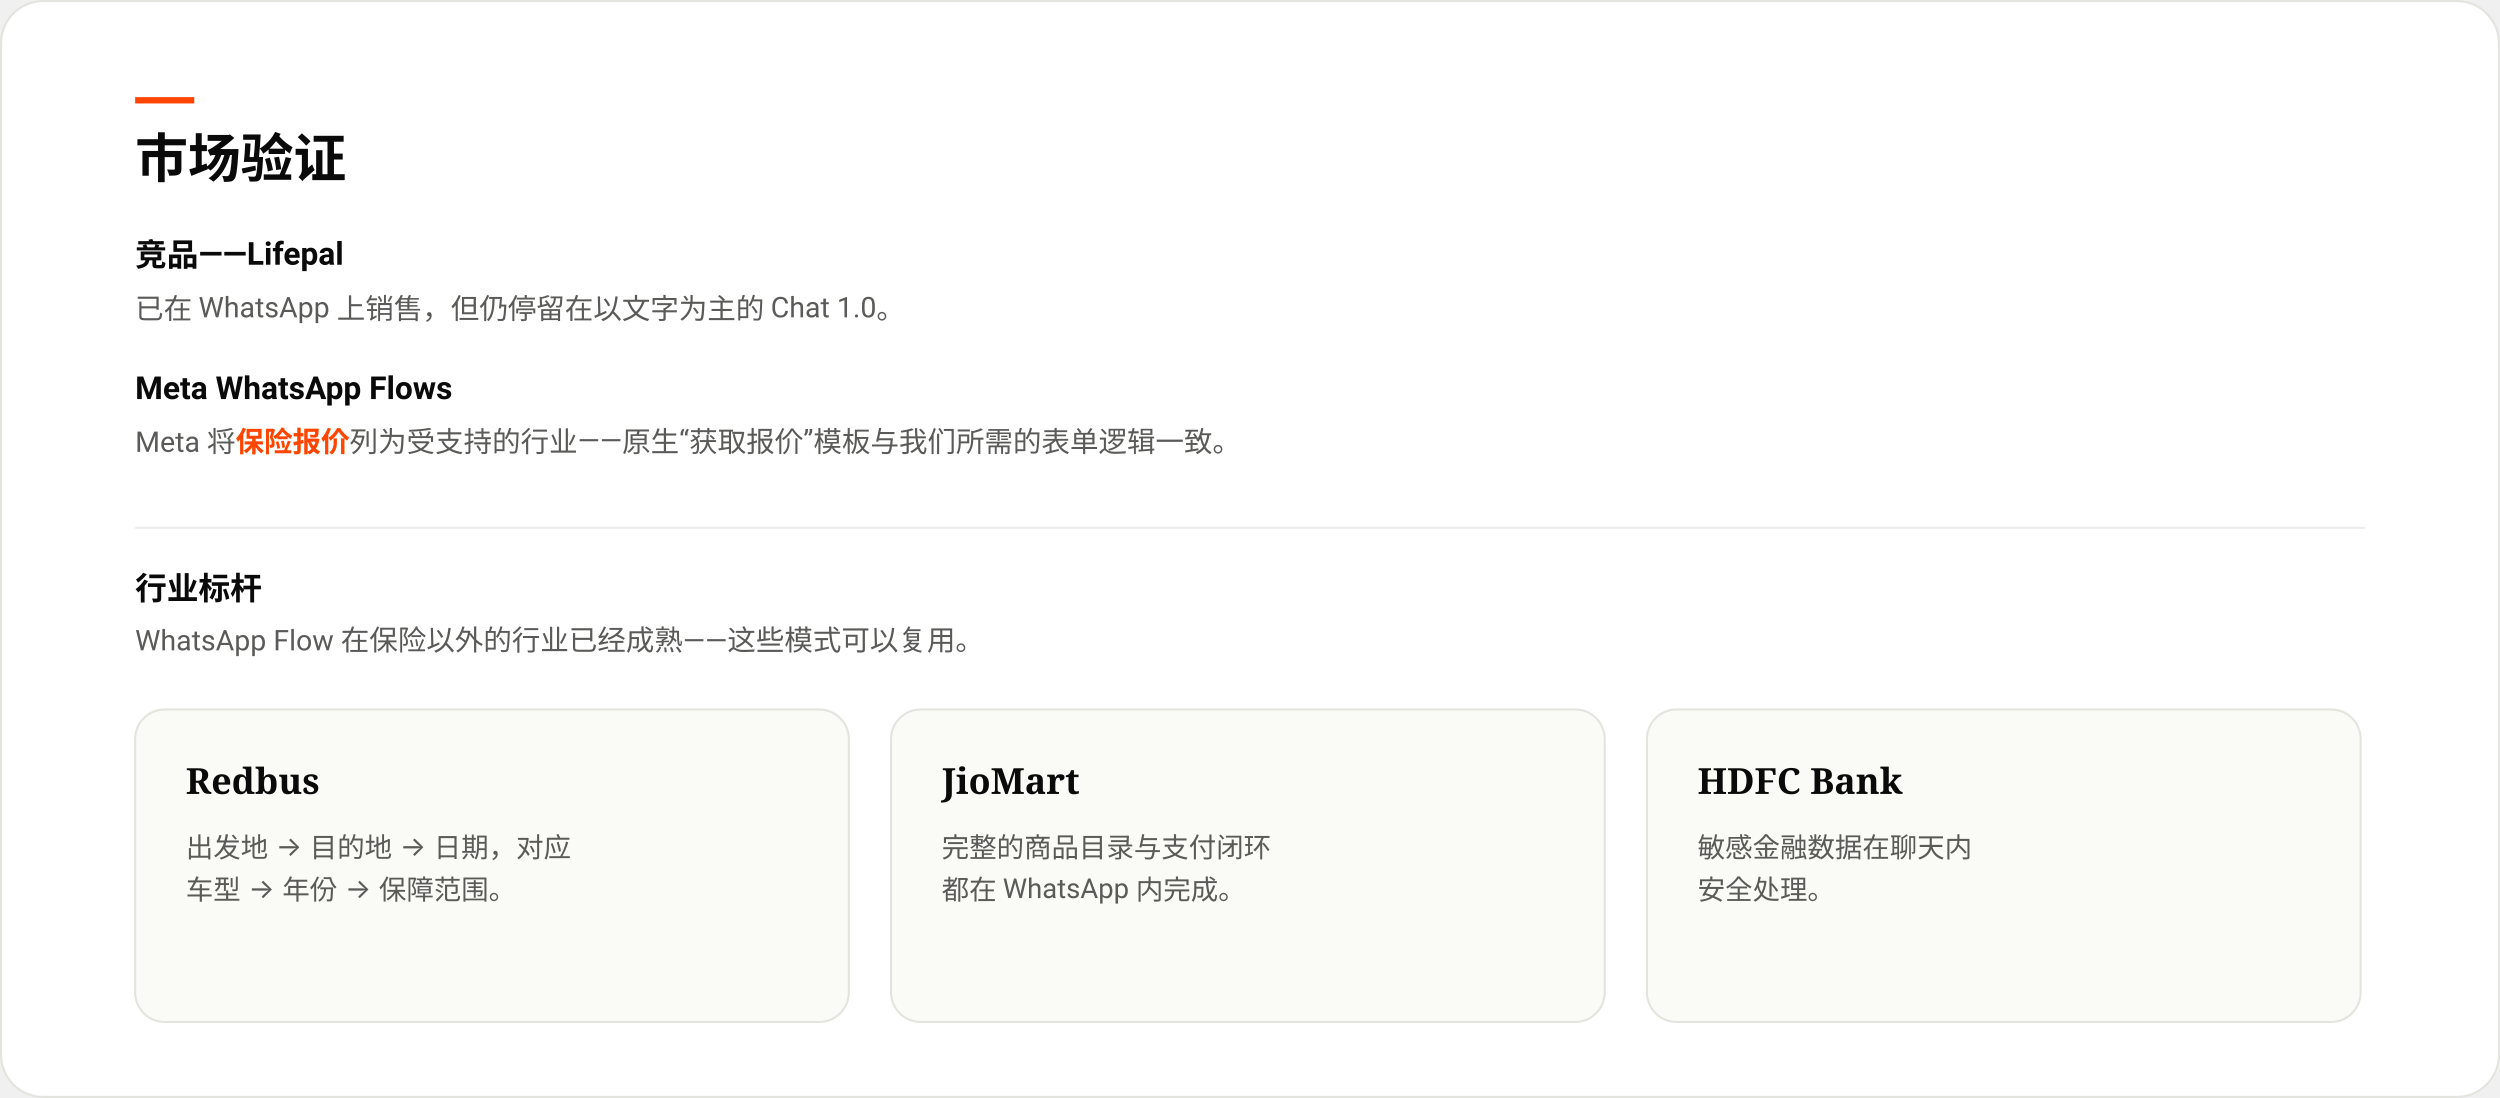
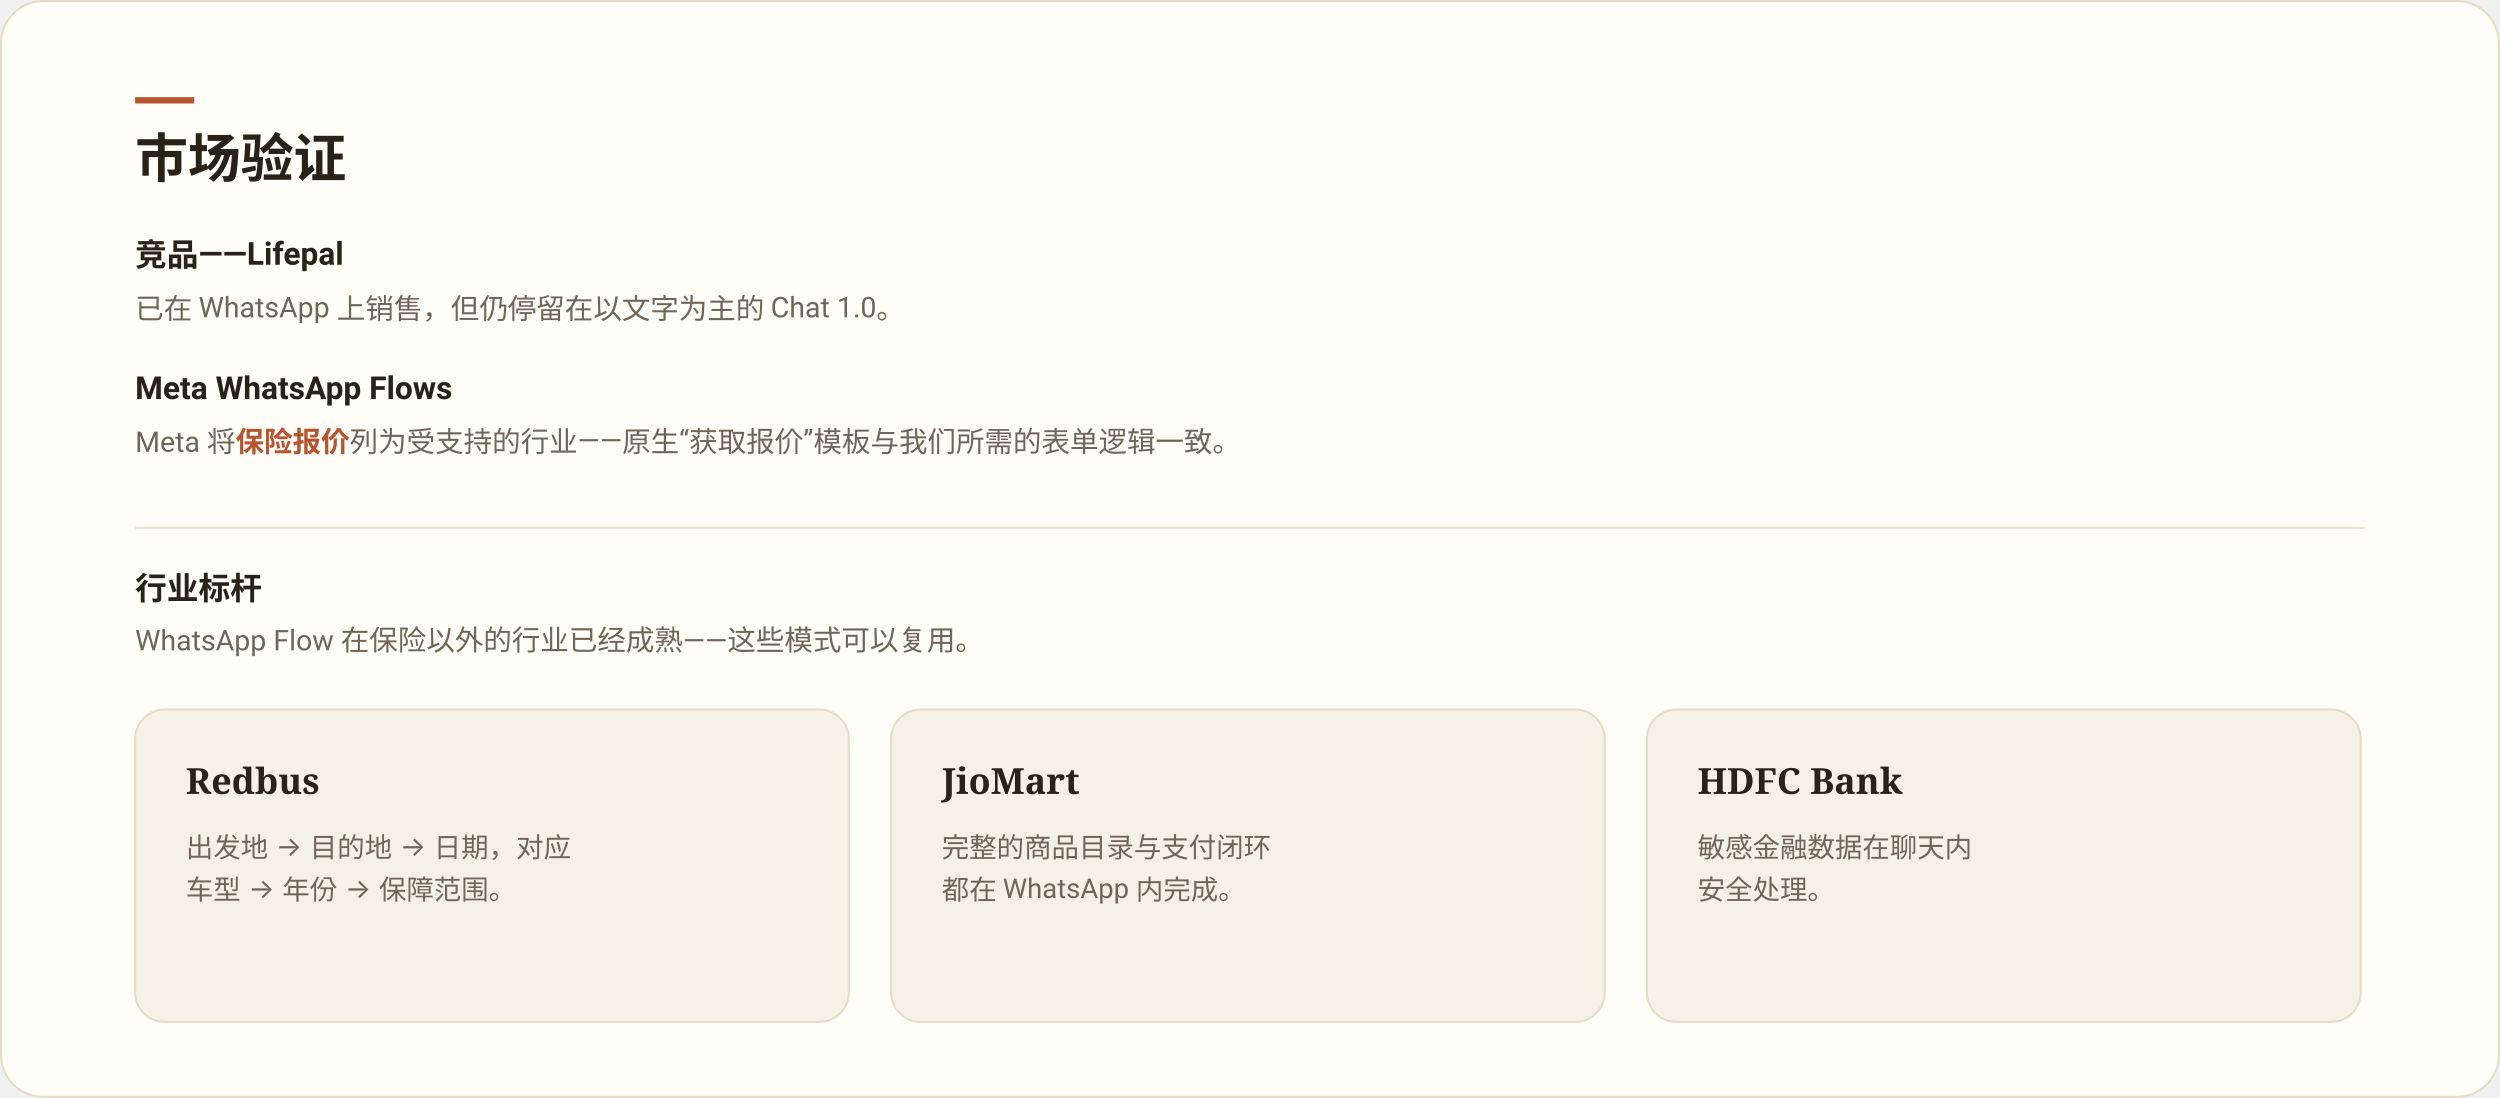
<svg xmlns="http://www.w3.org/2000/svg" viewBox="0 0 1184 520" font-family="-apple-system, 'PingFang SC', 'Segoe UI', Roboto, sans-serif">
  <defs>
    <style>
-       .ttl{font-family:'Songti SC','Noto Serif SC',Georgia,serif;font-weight:600;fill:#0a0a0a;}
-       .hd{font-family:-apple-system,'PingFang SC','Segoe UI',Roboto,sans-serif;font-weight:600;fill:#0a0a0a;}
-       .lbl{font-family:'SF Mono',Menlo,ui-monospace,monospace;letter-spacing:0.16em;fill:#a1a1a1;}
-       .bd{font-family:-apple-system,'PingFang SC','Segoe UI',Roboto,sans-serif;fill:#5a5a58;}
+       .ttl{font-family:'Songti SC','Noto Serif SC',Georgia,serif;font-weight:600;fill:#292219;}
+       .hd{font-family:-apple-system,'PingFang SC','Segoe UI',Roboto,sans-serif;font-weight:600;fill:#292219;}
+       .lbl{font-family:'SF Mono',Menlo,ui-monospace,monospace;letter-spacing:0.16em;fill:#a39781;}
+       .bd{font-family:-apple-system,'PingFang SC','Segoe UI',Roboto,sans-serif;fill:#6f6659;}
    </style>
  </defs>
-   <rect x="0.5" y="0.5" width="1183" height="519" rx="20" fill="#ffffff" stroke="#e4e4df" />
-   <rect x="64" y="46" width="28" height="3" fill="#ff4500" />
+   <rect x="0.5" y="0.5" width="1183" height="519" rx="20" fill="#fffdf8" stroke="#e5ddca" />
+   <rect x="64" y="46" width="28" height="3" fill="#b6552f" />
  <text x="64" y="84" class="ttl" font-size="25">市场验证</text>
  <text x="64" y="126" class="hd" font-size="15">竞品——Lifepal</text>
  <text x="64" y="151" class="bd" font-size="13.5">已在 WhatsApp 上销售，但仍停留在以文字为主的 Chat 1.0。</text>
  <text x="64" y="189" class="hd" font-size="15">Meta WhatsApp Flows</text>
-   <text x="64" y="214" class="bd" font-size="13.5">Meta 将<tspan fill="#ff4500" font-weight="600">保险报价</tspan>列为受支持的行业——原生“获取报价”模板与我们所需的表单逻辑一致。</text>
-   <line x1="64" y1="250" x2="1120" y2="250" stroke="#ececea" />
+   <text x="64" y="214" class="bd" font-size="13.5">Meta 将<tspan fill="#b6552f" font-weight="600">保险报价</tspan>列为受支持的行业——原生“获取报价”模板与我们所需的表单逻辑一致。</text>
+   <line x1="64" y1="250" x2="1120" y2="250" stroke="#eae2cf" />
  <text x="64" y="284" class="hd" font-size="15">行业标杆</text>
-   <text x="64" y="308" class="bd" font-size="13.5" fill="#3a3a3a">WhatsApp Flow 在保险以外的行业已经成熟——这些模式可以复用。</text>
-   <rect x="64" y="336" width="338" height="148" rx="14" fill="#fafaf7" stroke="#e4e4df" />
+   <text x="64" y="308" class="bd" font-size="13.5" fill="#42392c">WhatsApp Flow 在保险以外的行业已经成熟——这些模式可以复用。</text>
+   <rect x="64" y="336" width="338" height="148" rx="14" fill="#f6f1e7" stroke="#e5ddca" />
  <text x="88" y="376" class="ttl" font-size="17">Redbus</text>
  <text x="88" y="406" class="bd" font-size="13">出发地 → 目的地 → 日期，对应</text>
  <text x="88" y="426" class="bd" font-size="13">车型 → 年份 → 保障范围。</text>
-   <rect x="422" y="336" width="338" height="148" rx="14" fill="#fafaf7" stroke="#e4e4df" />
+   <rect x="422" y="336" width="338" height="148" rx="14" fill="#f6f1e7" stroke="#e5ddca" />
  <text x="446" y="376" class="ttl" font-size="17">JioMart</text>
  <text x="446" y="406" class="bd" font-size="13">完整的商品目录与支付闭环</text>
  <text x="446" y="426" class="bd" font-size="13">都在 WhatsApp 内完成。</text>
-   <rect x="780" y="336" width="338" height="148" rx="14" fill="#fafaf7" stroke="#e4e4df" />
+   <rect x="780" y="336" width="338" height="148" rx="14" fill="#f6f1e7" stroke="#e5ddca" />
  <text x="804" y="376" class="ttl" font-size="17">HDFC Bank</text>
  <text x="804" y="406" class="bd" font-size="13">敏感金融数据在聊天内</text>
  <text x="804" y="426" class="bd" font-size="13">安全处理。</text>
</svg>
